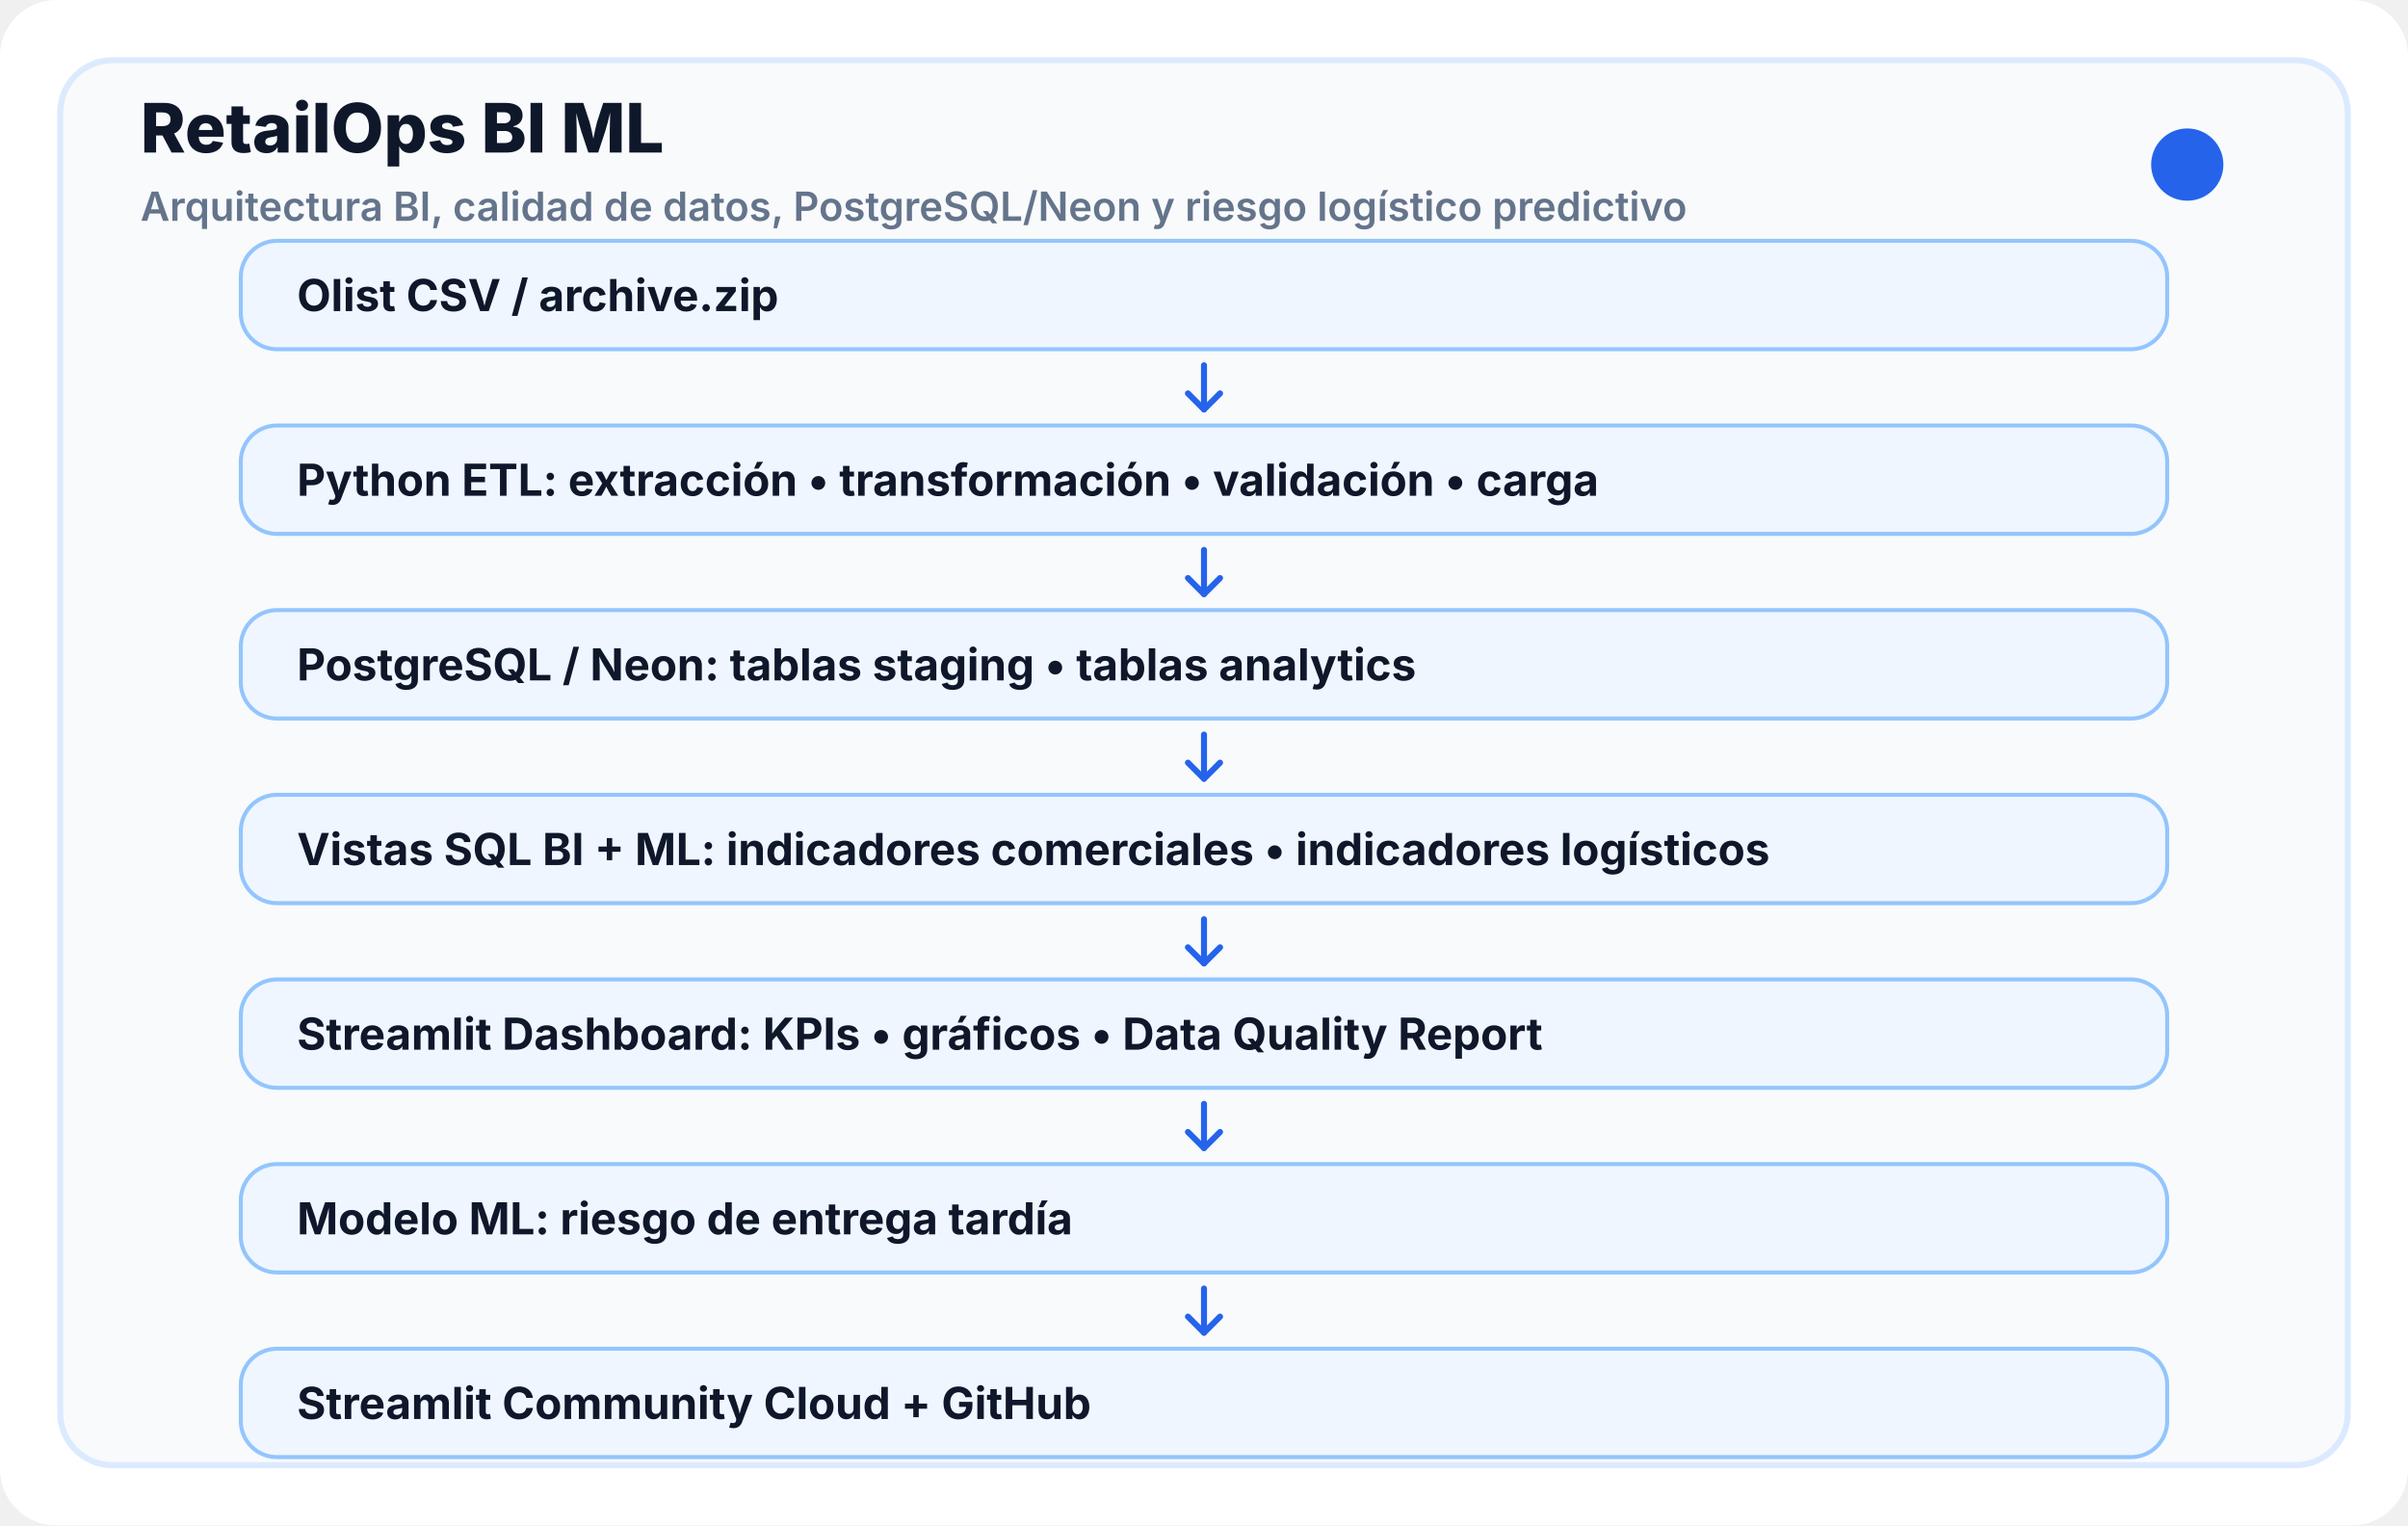
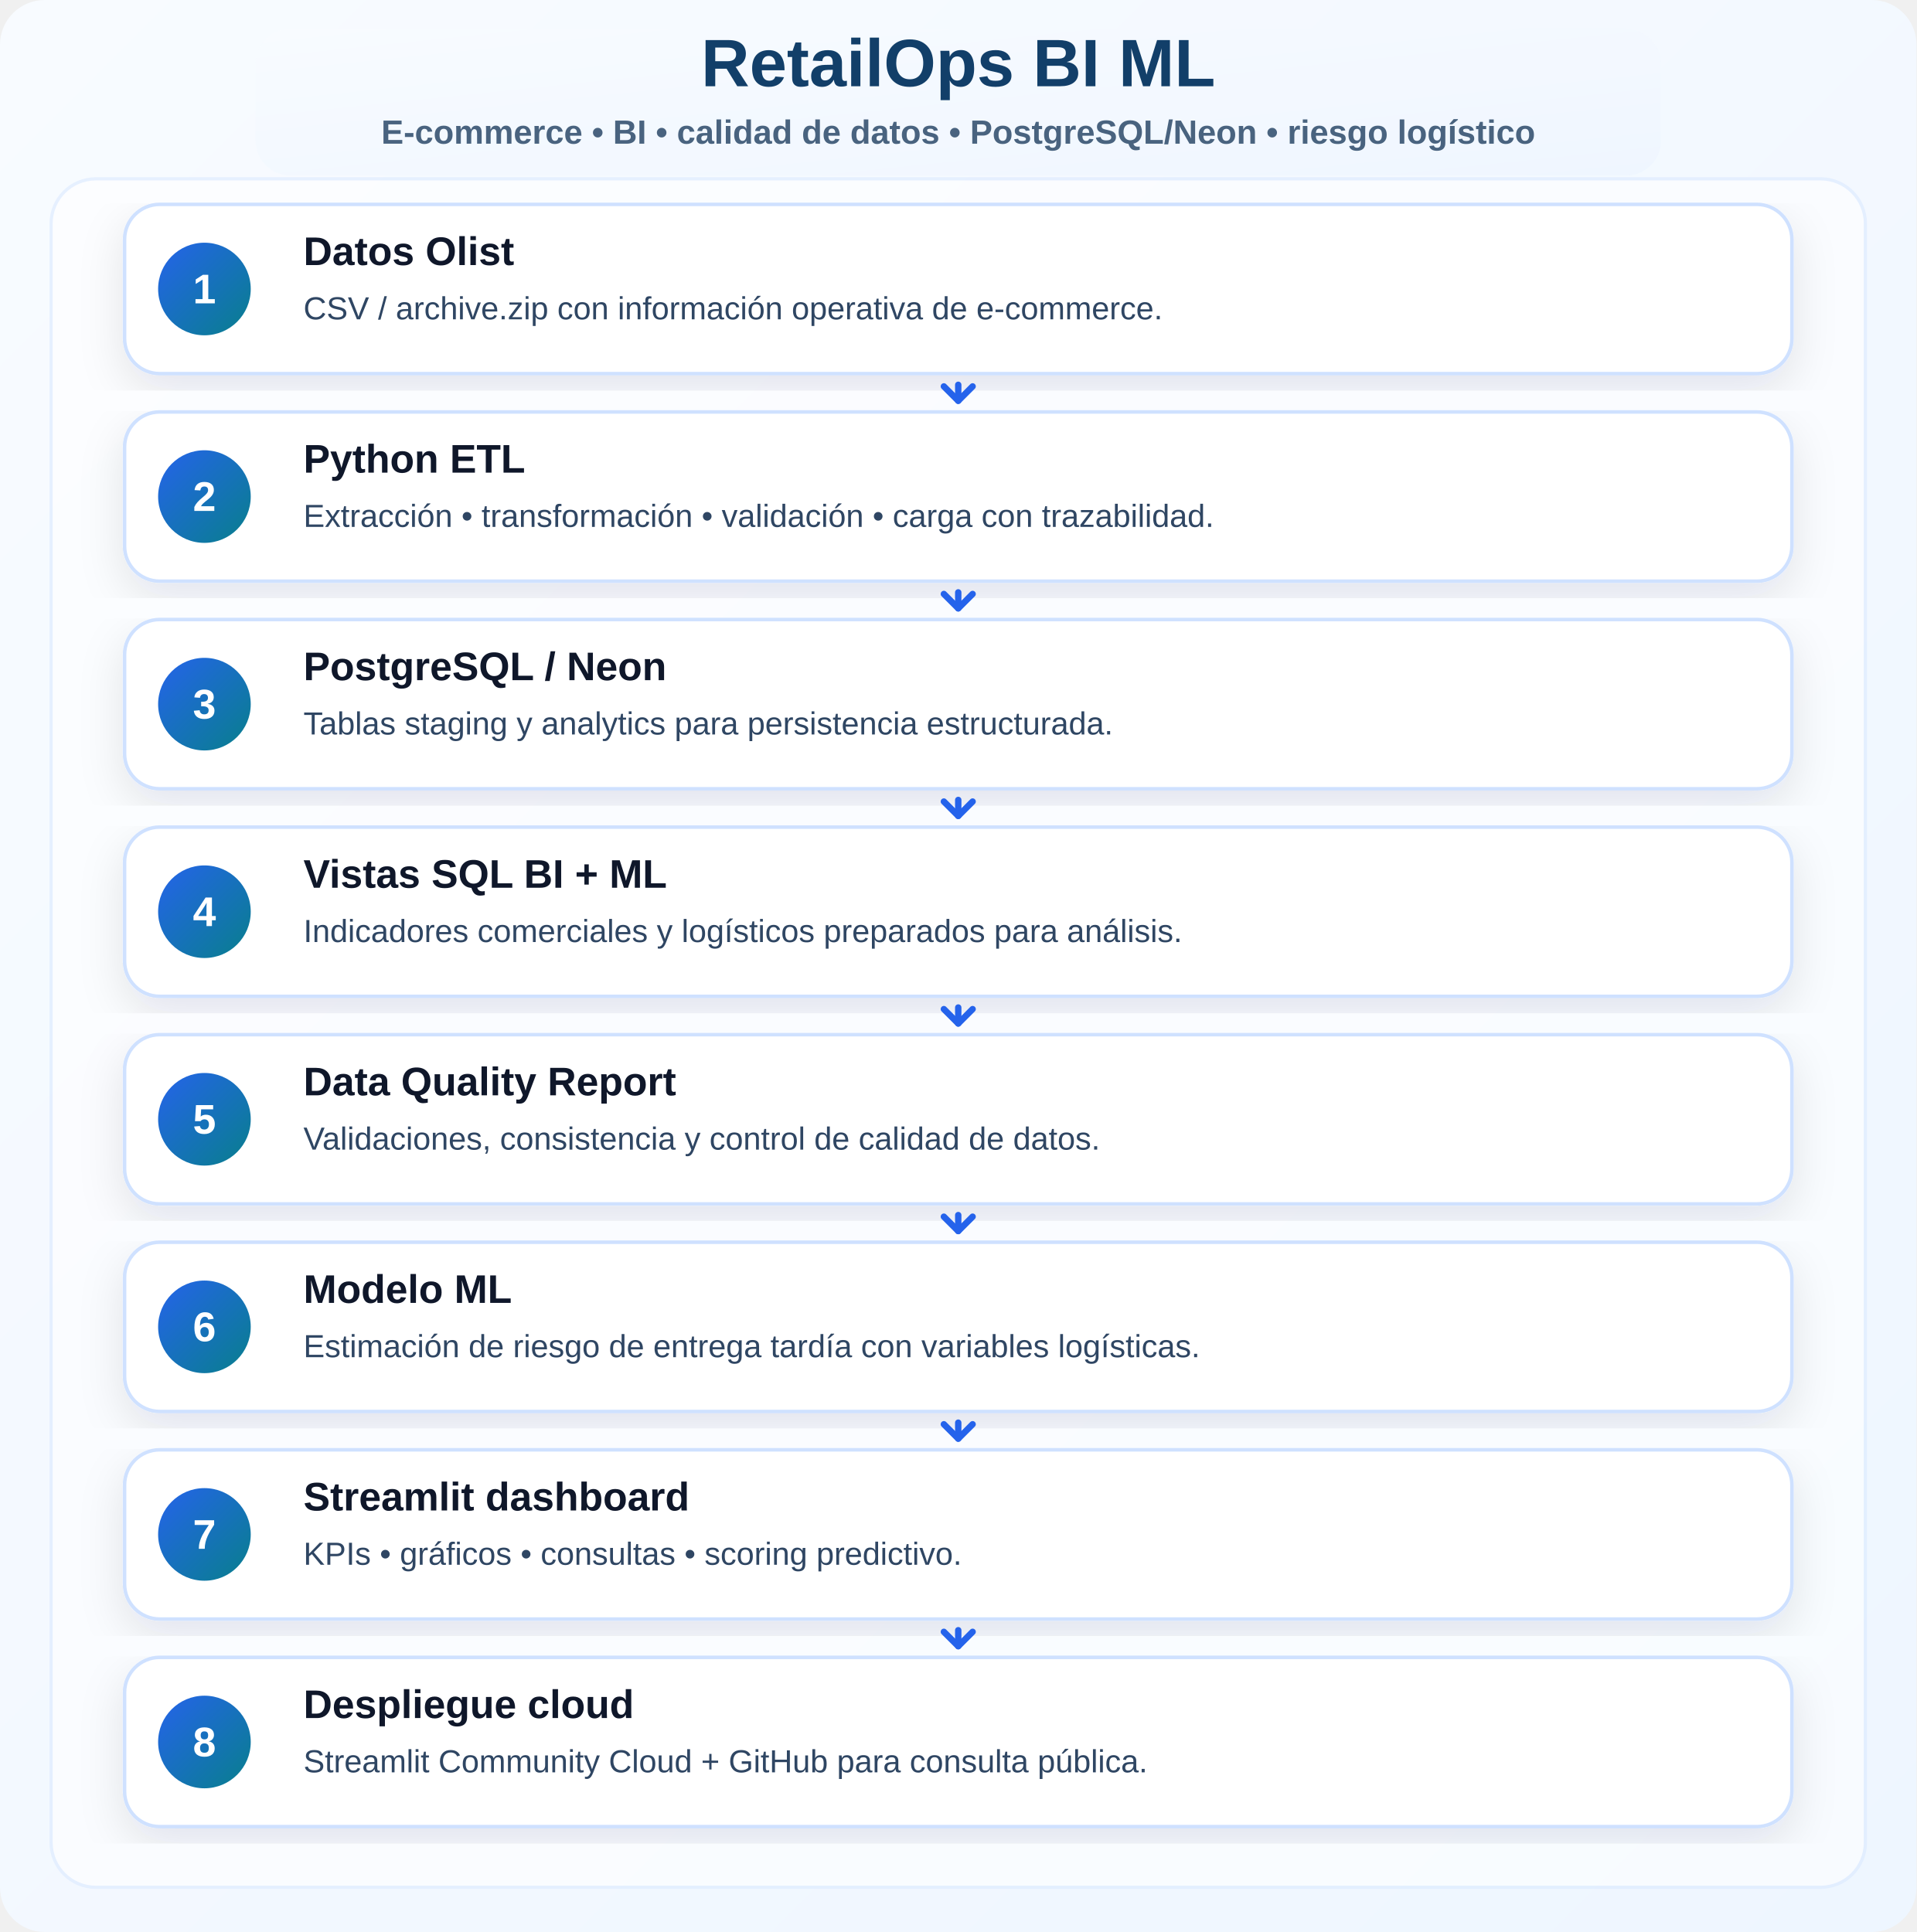
- <svg xmlns="http://www.w3.org/2000/svg" width="1200" height="760" viewBox="0 0 1200 760">
-   <rect width="1200" height="760" rx="28" fill="#ffffff" />
-   <rect x="30" y="30" width="1140" height="700" rx="26" fill="#f8fafc" stroke="#dbeafe" stroke-width="3" />
-   <text x="70" y="76" font-family="Inter, Arial, sans-serif" font-size="34" font-weight="800" fill="#0f172a">RetailOps BI ML</text>
-   <text x="70" y="110" font-family="Inter, Arial, sans-serif" font-size="20" font-weight="600" fill="#64748b">Arquitectura BI, calidad de datos, PostgreSQL/Neon y riesgo logístico predictivo</text>
-   <rect x="120" y="120" width="960" height="54" rx="18" fill="#eff6ff" stroke="#93c5fd" stroke-width="2" />
-   <text x="148" y="155" font-family="Inter, Arial, sans-serif" font-size="22" font-weight="700" fill="#0f172a">Olist CSV / archive.zip</text>
-   <line x1="600.0" y1="182" x2="600.0" y2="204" stroke="#2563eb" stroke-width="3" stroke-linecap="round" />
-   <path d="M592.0 196 L600.0 204 L608.0 196" fill="none" stroke="#2563eb" stroke-width="3" stroke-linecap="round" stroke-linejoin="round" />
-   <rect x="120" y="212" width="960" height="54" rx="18" fill="#eff6ff" stroke="#93c5fd" stroke-width="2" />
-   <text x="148" y="247" font-family="Inter, Arial, sans-serif" font-size="22" font-weight="700" fill="#0f172a">Python ETL: extracción • transformación • validación • carga</text>
-   <line x1="600.0" y1="274" x2="600.0" y2="296" stroke="#2563eb" stroke-width="3" stroke-linecap="round" />
-   <path d="M592.0 288 L600.0 296 L608.0 288" fill="none" stroke="#2563eb" stroke-width="3" stroke-linecap="round" stroke-linejoin="round" />
-   <rect x="120" y="304" width="960" height="54" rx="18" fill="#eff6ff" stroke="#93c5fd" stroke-width="2" />
-   <text x="148" y="339" font-family="Inter, Arial, sans-serif" font-size="22" font-weight="700" fill="#0f172a">PostgreSQL / Neon: tablas staging • tablas analytics</text>
-   <line x1="600.0" y1="366" x2="600.0" y2="388" stroke="#2563eb" stroke-width="3" stroke-linecap="round" />
-   <path d="M592.0 380 L600.0 388 L608.0 380" fill="none" stroke="#2563eb" stroke-width="3" stroke-linecap="round" stroke-linejoin="round" />
-   <rect x="120" y="396" width="960" height="54" rx="18" fill="#eff6ff" stroke="#93c5fd" stroke-width="2" />
-   <text x="148" y="431" font-family="Inter, Arial, sans-serif" font-size="22" font-weight="700" fill="#0f172a">Vistas SQL BI + ML: indicadores comerciales • indicadores logísticos</text>
-   <line x1="600.0" y1="458" x2="600.0" y2="480" stroke="#2563eb" stroke-width="3" stroke-linecap="round" />
-   <path d="M592.0 472 L600.0 480 L608.0 472" fill="none" stroke="#2563eb" stroke-width="3" stroke-linecap="round" stroke-linejoin="round" />
-   <rect x="120" y="488" width="960" height="54" rx="18" fill="#eff6ff" stroke="#93c5fd" stroke-width="2" />
-   <text x="148" y="523" font-family="Inter, Arial, sans-serif" font-size="22" font-weight="700" fill="#0f172a">Streamlit Dashboard: KPIs • gráficos • Data Quality Report</text>
-   <line x1="600.0" y1="550" x2="600.0" y2="572" stroke="#2563eb" stroke-width="3" stroke-linecap="round" />
-   <path d="M592.0 564 L600.0 572 L608.0 564" fill="none" stroke="#2563eb" stroke-width="3" stroke-linecap="round" stroke-linejoin="round" />
-   <rect x="120" y="580" width="960" height="54" rx="18" fill="#eff6ff" stroke="#93c5fd" stroke-width="2" />
-   <text x="148" y="615" font-family="Inter, Arial, sans-serif" font-size="22" font-weight="700" fill="#0f172a">Modelo ML: riesgo de entrega tardía</text>
-   <line x1="600.0" y1="642" x2="600.0" y2="664" stroke="#2563eb" stroke-width="3" stroke-linecap="round" />
-   <path d="M592.0 656 L600.0 664 L608.0 656" fill="none" stroke="#2563eb" stroke-width="3" stroke-linecap="round" stroke-linejoin="round" />
-   <rect x="120" y="672" width="960" height="54" rx="18" fill="#eff6ff" stroke="#93c5fd" stroke-width="2" />
-   <text x="148" y="707" font-family="Inter, Arial, sans-serif" font-size="22" font-weight="700" fill="#0f172a">Streamlit Community Cloud + GitHub</text>
-   <circle cx="1090" cy="82" r="18" fill="#2563eb" />
+ <svg xmlns="http://www.w3.org/2000/svg" width="1200" height="1210" viewBox="0 0 1200 1210" role="img" aria-labelledby="title desc">
+   <defs>
+     <linearGradient id="bg" x1="0" x2="1" y1="0" y2="1">
+       <stop offset="0%" stop-color="#f8fbff" />
+       <stop offset="100%" stop-color="#eef6ff" />
+     </linearGradient>
+     <linearGradient id="badge" x1="0" x2="1" y1="0" y2="1">
+       <stop offset="0%" stop-color="#2563eb" />
+       <stop offset="100%" stop-color="#087f8c" />
+     </linearGradient>
+     <filter id="shadow" x="-10%" y="-10%" width="120%" height="120%">
+       <feDropShadow dx="0" dy="10" stdDeviation="14" flood-color="#0f172a" flood-opacity="0.10" />
+     </filter>
+     <style>
+       .title { font: 800 42px Arial, sans-serif; fill: #123f69; }
+       .subtitle { font: 700 21px Arial, sans-serif; fill: #49637f; }
+       .step-title { font: 800 25px Arial, sans-serif; fill: #0f172a; }
+       .step-body { font: 400 20px Arial, sans-serif; fill: #2f4663; }
+       .num { font: 800 26px Arial, sans-serif; fill: #ffffff; }
+       .arrow { stroke: #2563eb; stroke-width: 4; stroke-linecap: round; stroke-linejoin: round; }
+     </style>
+   </defs>
+   <rect x="0" y="0" width="1200" height="1210" rx="28" fill="url(#bg)" />
+   <rect x="32" y="112" width="1136" height="1070" rx="28" fill="#ffffff" opacity="0.58" stroke="#d9e8ff" stroke-width="2" />
+   <rect x="160" y="18" width="880" height="92" rx="22" fill="url(#bg)" opacity="0.96" />
+   <text x="600" y="54" text-anchor="middle" class="title">RetailOps BI ML</text>
+   <text x="600" y="90" text-anchor="middle" class="subtitle">E-commerce • BI • calidad de datos • PostgreSQL/Neon • riesgo logístico</text>
+   <rect x="78" y="128" width="1044" height="106" rx="22" fill="#ffffff" stroke="#cfe1ff" stroke-width="2.2" filter="url(#shadow)" />
+   <circle cx="128" cy="181" r="29" fill="url(#badge)" />
+   <text x="128" y="190" text-anchor="middle" class="num">1</text>
+   <text x="190" y="166" class="step-title" text-anchor="start">
+     <tspan x="190" dy="0">Datos Olist</tspan>
+   </text>
+   <text x="190" y="200" class="step-body" text-anchor="start">
+     <tspan x="190" dy="0">CSV / archive.zip con información operativa de e-commerce.</tspan>
+   </text>
+   <line x1="600" y1="241" x2="600" y2="251" class="arrow" />
+   <path d="M591 242 L600 251 L609 242" fill="none" class="arrow" />
+   <rect x="78" y="258" width="1044" height="106" rx="22" fill="#ffffff" stroke="#cfe1ff" stroke-width="2.2" filter="url(#shadow)" />
+   <circle cx="128" cy="311" r="29" fill="url(#badge)" />
+   <text x="128" y="320" text-anchor="middle" class="num">2</text>
+   <text x="190" y="296" class="step-title" text-anchor="start">
+     <tspan x="190" dy="0">Python ETL</tspan>
+   </text>
+   <text x="190" y="330" class="step-body" text-anchor="start">
+     <tspan x="190" dy="0">Extracción • transformación • validación • carga con trazabilidad.</tspan>
+   </text>
+   <line x1="600" y1="371" x2="600" y2="381" class="arrow" />
+   <path d="M591 372 L600 381 L609 372" fill="none" class="arrow" />
+   <rect x="78" y="388" width="1044" height="106" rx="22" fill="#ffffff" stroke="#cfe1ff" stroke-width="2.2" filter="url(#shadow)" />
+   <circle cx="128" cy="441" r="29" fill="url(#badge)" />
+   <text x="128" y="450" text-anchor="middle" class="num">3</text>
+   <text x="190" y="426" class="step-title" text-anchor="start">
+     <tspan x="190" dy="0">PostgreSQL / Neon</tspan>
+   </text>
+   <text x="190" y="460" class="step-body" text-anchor="start">
+     <tspan x="190" dy="0">Tablas staging y analytics para persistencia estructurada.</tspan>
+   </text>
+   <line x1="600" y1="501" x2="600" y2="511" class="arrow" />
+   <path d="M591 502 L600 511 L609 502" fill="none" class="arrow" />
+   <rect x="78" y="518" width="1044" height="106" rx="22" fill="#ffffff" stroke="#cfe1ff" stroke-width="2.2" filter="url(#shadow)" />
+   <circle cx="128" cy="571" r="29" fill="url(#badge)" />
+   <text x="128" y="580" text-anchor="middle" class="num">4</text>
+   <text x="190" y="556" class="step-title" text-anchor="start">
+     <tspan x="190" dy="0">Vistas SQL BI + ML</tspan>
+   </text>
+   <text x="190" y="590" class="step-body" text-anchor="start">
+     <tspan x="190" dy="0">Indicadores comerciales y logísticos preparados para análisis.</tspan>
+   </text>
+   <line x1="600" y1="631" x2="600" y2="641" class="arrow" />
+   <path d="M591 632 L600 641 L609 632" fill="none" class="arrow" />
+   <rect x="78" y="648" width="1044" height="106" rx="22" fill="#ffffff" stroke="#cfe1ff" stroke-width="2.2" filter="url(#shadow)" />
+   <circle cx="128" cy="701" r="29" fill="url(#badge)" />
+   <text x="128" y="710" text-anchor="middle" class="num">5</text>
+   <text x="190" y="686" class="step-title" text-anchor="start">
+     <tspan x="190" dy="0">Data Quality Report</tspan>
+   </text>
+   <text x="190" y="720" class="step-body" text-anchor="start">
+     <tspan x="190" dy="0">Validaciones, consistencia y control de calidad de datos.</tspan>
+   </text>
+   <line x1="600" y1="761" x2="600" y2="771" class="arrow" />
+   <path d="M591 762 L600 771 L609 762" fill="none" class="arrow" />
+   <rect x="78" y="778" width="1044" height="106" rx="22" fill="#ffffff" stroke="#cfe1ff" stroke-width="2.2" filter="url(#shadow)" />
+   <circle cx="128" cy="831" r="29" fill="url(#badge)" />
+   <text x="128" y="840" text-anchor="middle" class="num">6</text>
+   <text x="190" y="816" class="step-title" text-anchor="start">
+     <tspan x="190" dy="0">Modelo ML</tspan>
+   </text>
+   <text x="190" y="850" class="step-body" text-anchor="start">
+     <tspan x="190" dy="0">Estimación de riesgo de entrega tardía con variables logísticas.</tspan>
+   </text>
+   <line x1="600" y1="891" x2="600" y2="901" class="arrow" />
+   <path d="M591 892 L600 901 L609 892" fill="none" class="arrow" />
+   <rect x="78" y="908" width="1044" height="106" rx="22" fill="#ffffff" stroke="#cfe1ff" stroke-width="2.2" filter="url(#shadow)" />
+   <circle cx="128" cy="961" r="29" fill="url(#badge)" />
+   <text x="128" y="970" text-anchor="middle" class="num">7</text>
+   <text x="190" y="946" class="step-title" text-anchor="start">
+     <tspan x="190" dy="0">Streamlit dashboard</tspan>
+   </text>
+   <text x="190" y="980" class="step-body" text-anchor="start">
+     <tspan x="190" dy="0">KPIs • gráficos • consultas • scoring predictivo.</tspan>
+   </text>
+   <line x1="600" y1="1021" x2="600" y2="1031" class="arrow" />
+   <path d="M591 1022 L600 1031 L609 1022" fill="none" class="arrow" />
+   <rect x="78" y="1038" width="1044" height="106" rx="22" fill="#ffffff" stroke="#cfe1ff" stroke-width="2.2" filter="url(#shadow)" />
+   <circle cx="128" cy="1091" r="29" fill="url(#badge)" />
+   <text x="128" y="1100" text-anchor="middle" class="num">8</text>
+   <text x="190" y="1076" class="step-title" text-anchor="start">
+     <tspan x="190" dy="0">Despliegue cloud</tspan>
+   </text>
+   <text x="190" y="1110" class="step-body" text-anchor="start">
+     <tspan x="190" dy="0">Streamlit Community Cloud + GitHub para consulta pública.</tspan>
+   </text>
</svg>
